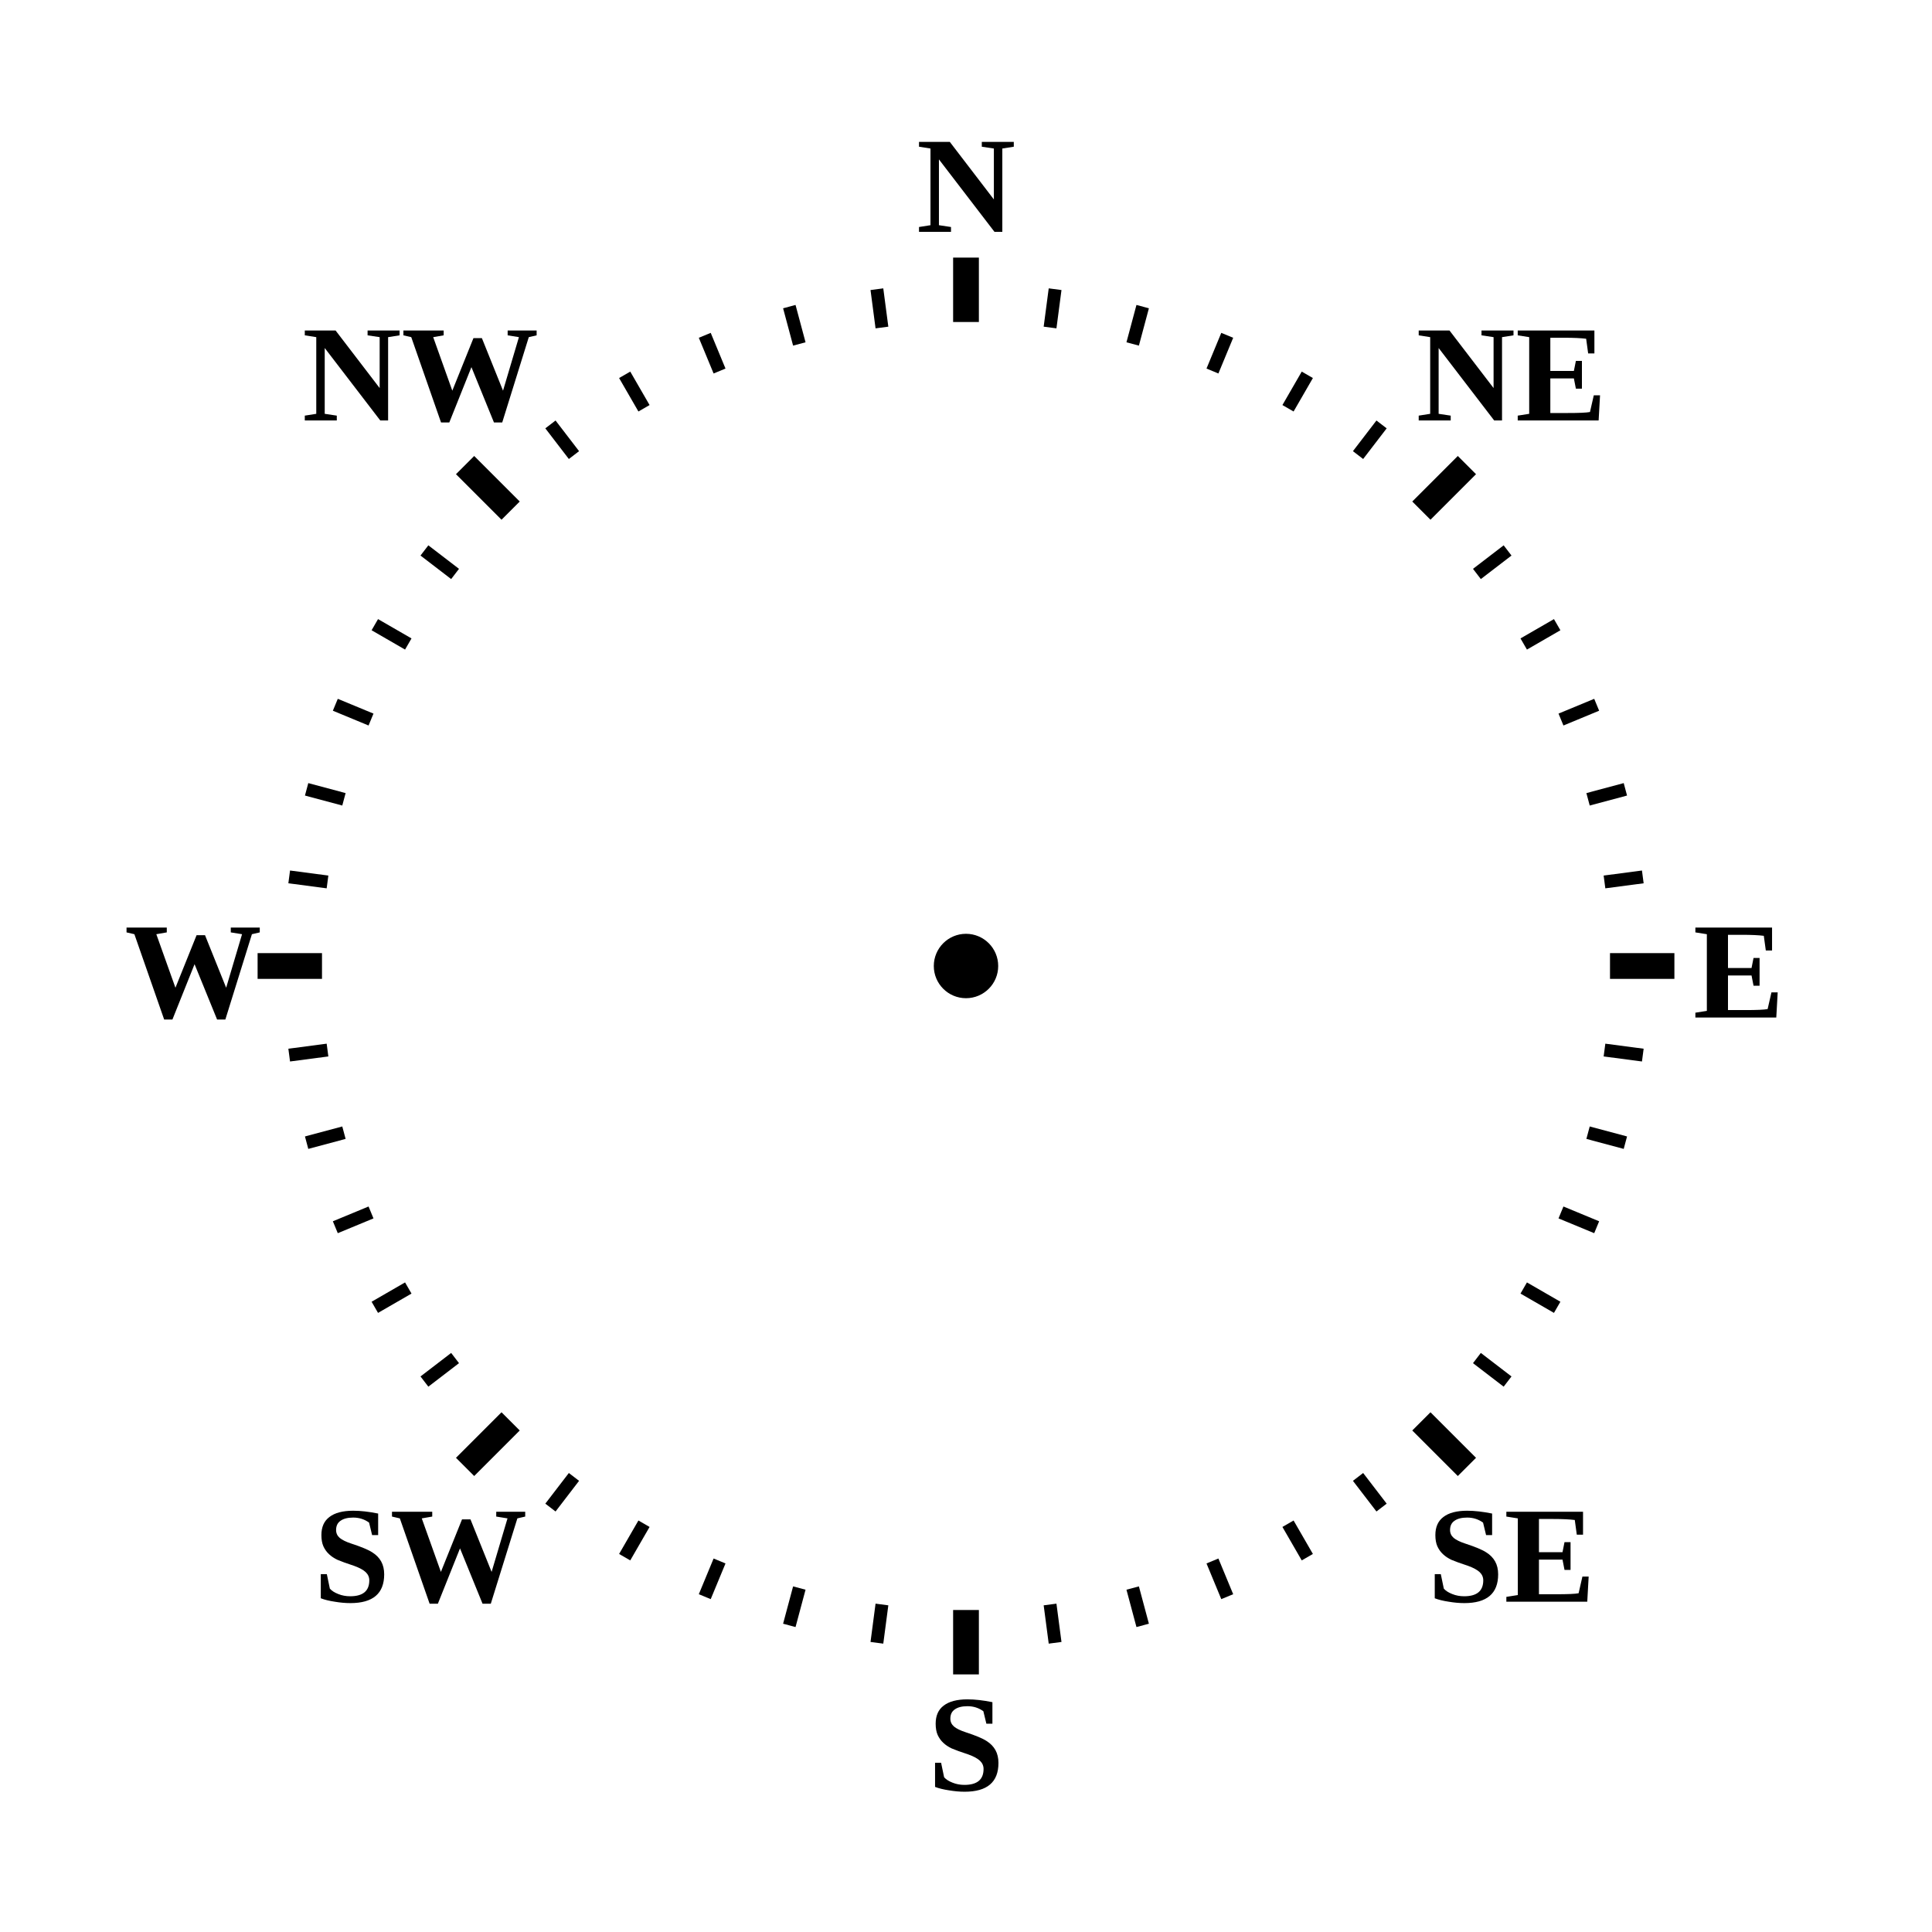
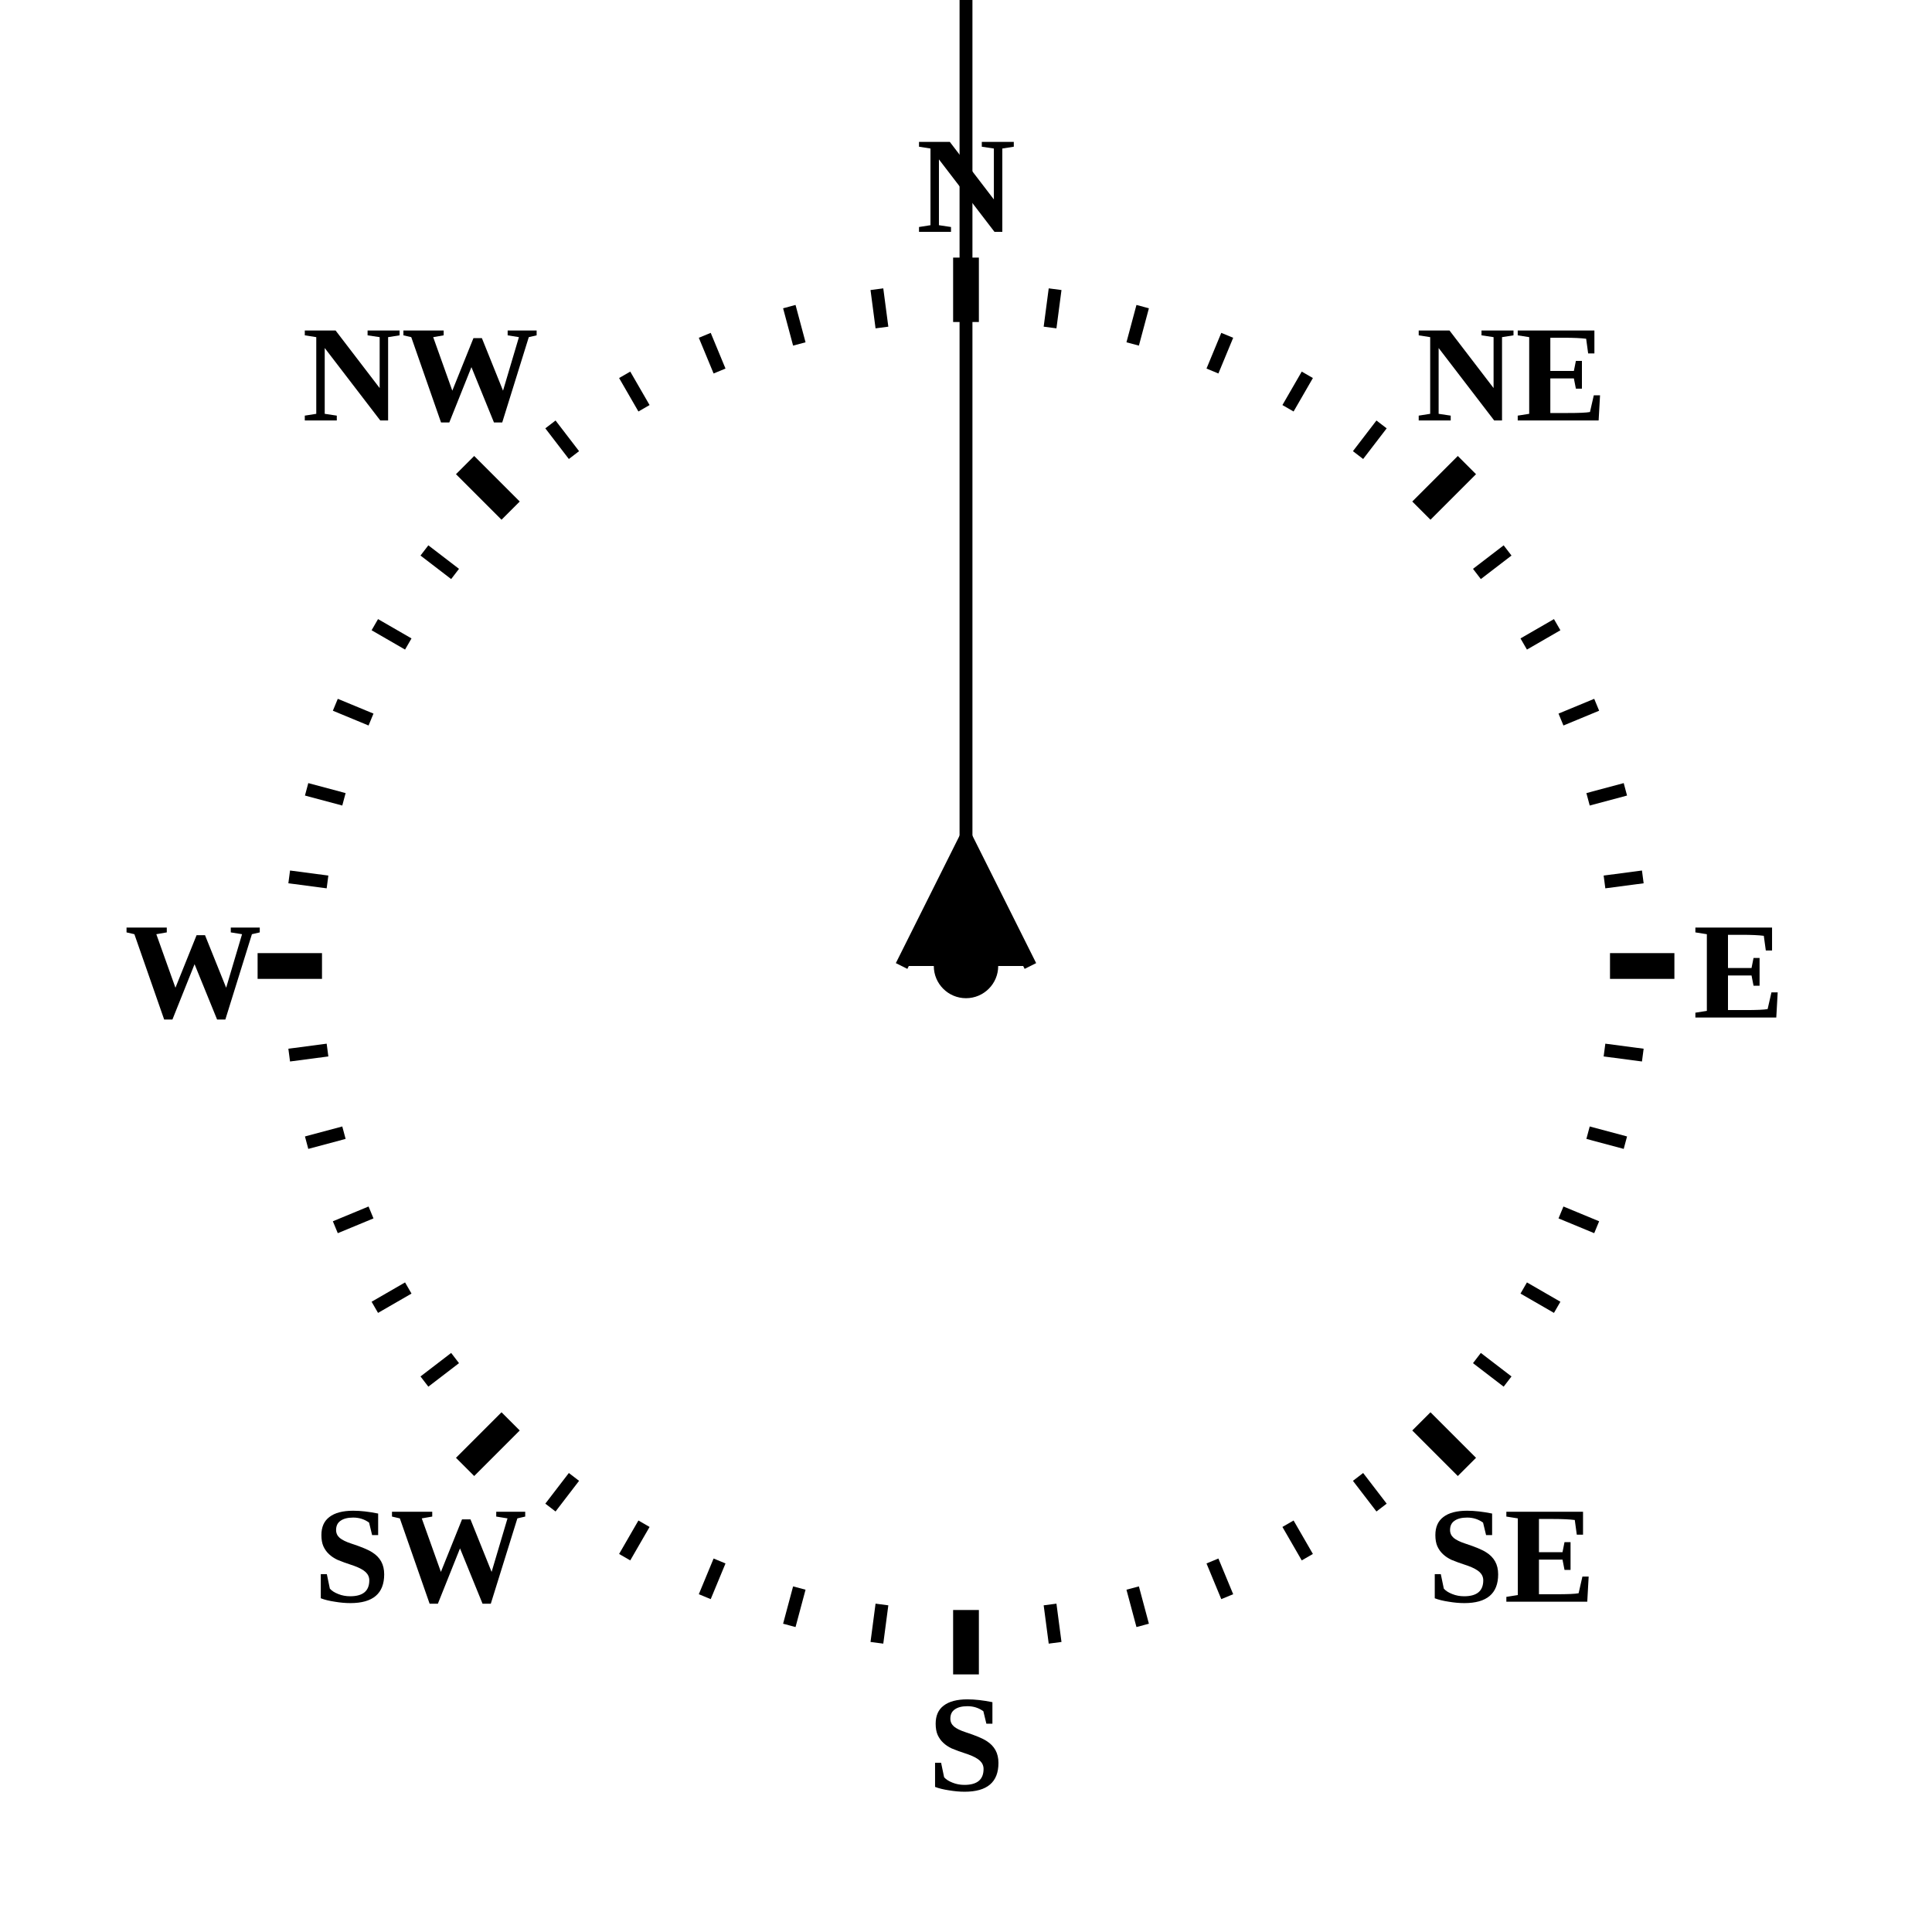
<svg xmlns="http://www.w3.org/2000/svg" width="150" height="150" viewPort="0 0 1000 1000">
  <circle cx="75" cy="75" r="2.5px" />
  <line x1="75" y1="75" x2="75" y2="70" stroke="black" stroke-width="2px" transform="rotate(0, 75, 75) translate(0, -50)" />
  <text x="75" y="75" dx="0" dy="-7" font-weight="bold" font-size="8pt" text-anchor="middle" transform="rotate(0, 0, 0) translate(0, -50) rotate(0, 0, 0)"> N </text>
  <line x1="75" y1="75" x2="75" y2="70" stroke="black" stroke-width="2px" transform="rotate(45, 75, 75) translate(0, -50)" />
  <text x="75" y="75" dx="7" dy="-7" font-weight="bold" font-size="8pt" text-anchor="middle" transform="rotate(45, 0, 0) translate(0, -50) rotate(-45, 0, 0)"> NE </text>
  <line x1="75" y1="75" x2="75" y2="70" stroke="black" stroke-width="2px" transform="rotate(90, 75, 75) translate(0, -50)" />
  <text x="75" y="75" dx="10" dy="4" font-weight="bold" font-size="8pt" text-anchor="middle" transform="rotate(90, 0, 0) translate(0, -50) rotate(-90, 0, 0)"> E </text>
  <line x1="75" y1="75" x2="75" y2="70" stroke="black" stroke-width="2px" transform="rotate(135, 75, 75) translate(0, -50)" />
  <text x="75" y="75" dx="7" dy="14" font-weight="bold" font-size="8pt" text-anchor="middle" transform="rotate(135, 0, 0) translate(0, -50) rotate(-135, 0, 0)"> SE </text>
  <line x1="75" y1="75" x2="75" y2="70" stroke="black" stroke-width="2px" transform="rotate(180, 75, 75) translate(0, -50)" />
  <text x="75" y="75" dx="0" dy="14" font-weight="bold" font-size="8pt" text-anchor="middle" transform="rotate(180, 0, 0) translate(0, -50) rotate(-180, 0, 0)"> S </text>
  <line x1="75" y1="75" x2="75" y2="70" stroke="black" stroke-width="2px" transform="rotate(225, 75, 75) translate(0, -50)" />
  <text x="75" y="75" dx="-7" dy="14" font-weight="bold" font-size="8pt" text-anchor="middle" transform="rotate(225, 0, 0) translate(0, -50) rotate(-225, 0, 0)"> SW </text>
  <line x1="75" y1="75" x2="75" y2="70" stroke="black" stroke-width="2px" transform="rotate(270, 75, 75) translate(0, -50)" />
  <text x="75" y="75" dx="-10" dy="4" font-weight="bold" font-size="8pt" text-anchor="middle" transform="rotate(270, 0, 0) translate(0, -50) rotate(-270, 0, 0)"> W </text>
  <line x1="75" y1="75" x2="75" y2="70" stroke="black" stroke-width="2px" transform="rotate(315, 75, 75) translate(0, -50)" />
  <text x="75" y="75" dx="-7" dy="-7" font-weight="bold" font-size="8pt" text-anchor="middle" transform="rotate(315, 0, 0) translate(0, -50) rotate(-315, 0, 0)"> NW </text>
  <line x1="75" y1="75" x2="75" y2="72" stroke="black" stroke-width="1px" transform="rotate(7.5, 75, 75) translate(0, -50)" />
  <line x1="75" y1="75" x2="75" y2="72" stroke="black" stroke-width="1px" transform="rotate(15, 75, 75) translate(0, -50)" />
  <line x1="75" y1="75" x2="75" y2="72" stroke="black" stroke-width="1px" transform="rotate(22.5, 75, 75) translate(0, -50)" />
  <line x1="75" y1="75" x2="75" y2="72" stroke="black" stroke-width="1px" transform="rotate(30, 75, 75) translate(0, -50)" />
  <line x1="75" y1="75" x2="75" y2="72" stroke="black" stroke-width="1px" transform="rotate(37.5, 75, 75) translate(0, -50)" />
  <line x1="75" y1="75" x2="75" y2="72" stroke="black" stroke-width="1px" transform="rotate(52.5, 75, 75) translate(0, -50)" />
  <line x1="75" y1="75" x2="75" y2="72" stroke="black" stroke-width="1px" transform="rotate(60, 75, 75) translate(0, -50)" />
  <line x1="75" y1="75" x2="75" y2="72" stroke="black" stroke-width="1px" transform="rotate(67.5, 75, 75) translate(0, -50)" />
  <line x1="75" y1="75" x2="75" y2="72" stroke="black" stroke-width="1px" transform="rotate(75, 75, 75) translate(0, -50)" />
  <line x1="75" y1="75" x2="75" y2="72" stroke="black" stroke-width="1px" transform="rotate(82.5, 75, 75) translate(0, -50)" />
  <line x1="75" y1="75" x2="75" y2="72" stroke="black" stroke-width="1px" transform="rotate(97.5, 75, 75) translate(0, -50)" />
  <line x1="75" y1="75" x2="75" y2="72" stroke="black" stroke-width="1px" transform="rotate(105, 75, 75) translate(0, -50)" />
  <line x1="75" y1="75" x2="75" y2="72" stroke="black" stroke-width="1px" transform="rotate(112.5, 75, 75) translate(0, -50)" />
  <line x1="75" y1="75" x2="75" y2="72" stroke="black" stroke-width="1px" transform="rotate(120, 75, 75) translate(0, -50)" />
  <line x1="75" y1="75" x2="75" y2="72" stroke="black" stroke-width="1px" transform="rotate(127.5, 75, 75) translate(0, -50)" />
  <line x1="75" y1="75" x2="75" y2="72" stroke="black" stroke-width="1px" transform="rotate(142.5, 75, 75) translate(0, -50)" />
  <line x1="75" y1="75" x2="75" y2="72" stroke="black" stroke-width="1px" transform="rotate(150, 75, 75) translate(0, -50)" />
  <line x1="75" y1="75" x2="75" y2="72" stroke="black" stroke-width="1px" transform="rotate(157.5, 75, 75) translate(0, -50)" />
  <line x1="75" y1="75" x2="75" y2="72" stroke="black" stroke-width="1px" transform="rotate(165, 75, 75) translate(0, -50)" />
  <line x1="75" y1="75" x2="75" y2="72" stroke="black" stroke-width="1px" transform="rotate(172.5, 75, 75) translate(0, -50)" />
  <line x1="75" y1="75" x2="75" y2="72" stroke="black" stroke-width="1px" transform="rotate(187.5, 75, 75) translate(0, -50)" />
  <line x1="75" y1="75" x2="75" y2="72" stroke="black" stroke-width="1px" transform="rotate(195, 75, 75) translate(0, -50)" />
  <line x1="75" y1="75" x2="75" y2="72" stroke="black" stroke-width="1px" transform="rotate(202.5, 75, 75) translate(0, -50)" />
  <line x1="75" y1="75" x2="75" y2="72" stroke="black" stroke-width="1px" transform="rotate(210, 75, 75) translate(0, -50)" />
  <line x1="75" y1="75" x2="75" y2="72" stroke="black" stroke-width="1px" transform="rotate(217.5, 75, 75) translate(0, -50)" />
  <line x1="75" y1="75" x2="75" y2="72" stroke="black" stroke-width="1px" transform="rotate(232.5, 75, 75) translate(0, -50)" />
  <line x1="75" y1="75" x2="75" y2="72" stroke="black" stroke-width="1px" transform="rotate(240, 75, 75) translate(0, -50)" />
  <line x1="75" y1="75" x2="75" y2="72" stroke="black" stroke-width="1px" transform="rotate(247.5, 75, 75) translate(0, -50)" />
  <line x1="75" y1="75" x2="75" y2="72" stroke="black" stroke-width="1px" transform="rotate(255, 75, 75) translate(0, -50)" />
  <line x1="75" y1="75" x2="75" y2="72" stroke="black" stroke-width="1px" transform="rotate(262.5, 75, 75) translate(0, -50)" />
  <line x1="75" y1="75" x2="75" y2="72" stroke="black" stroke-width="1px" transform="rotate(277.5, 75, 75) translate(0, -50)" />
  <line x1="75" y1="75" x2="75" y2="72" stroke="black" stroke-width="1px" transform="rotate(285, 75, 75) translate(0, -50)" />
  <line x1="75" y1="75" x2="75" y2="72" stroke="black" stroke-width="1px" transform="rotate(292.5, 75, 75) translate(0, -50)" />
  <line x1="75" y1="75" x2="75" y2="72" stroke="black" stroke-width="1px" transform="rotate(300, 75, 75) translate(0, -50)" />
  <line x1="75" y1="75" x2="75" y2="72" stroke="black" stroke-width="1px" transform="rotate(307.5, 75, 75) translate(0, -50)" />
  <line x1="75" y1="75" x2="75" y2="72" stroke="black" stroke-width="1px" transform="rotate(322.5, 75, 75) translate(0, -50)" />
  <line x1="75" y1="75" x2="75" y2="72" stroke="black" stroke-width="1px" transform="rotate(330, 75, 75) translate(0, -50)" />
  <line x1="75" y1="75" x2="75" y2="72" stroke="black" stroke-width="1px" transform="rotate(337.5, 75, 75) translate(0, -50)" />
  <line x1="75" y1="75" x2="75" y2="72" stroke="black" stroke-width="1px" transform="rotate(345, 75, 75) translate(0, -50)" />
  <line x1="75" y1="75" x2="75" y2="72" stroke="black" stroke-width="1px" transform="rotate(352.5, 75, 75) translate(0, -50)" />
- {{pointer}}
+   <line x1="75" y1="75" x2="75" y2="{{75 - pointer_length}}" stroke="black" stroke-width="1px" transform="rotate({{angle}}, 75, 75)" />
+   <polyline points="70,75 75,65 80,75" stroke="black" stroke-width="1px" transform="rotate({{angle}}, 75, 75) translate(0, {{pointer_head}})" />
</svg>
